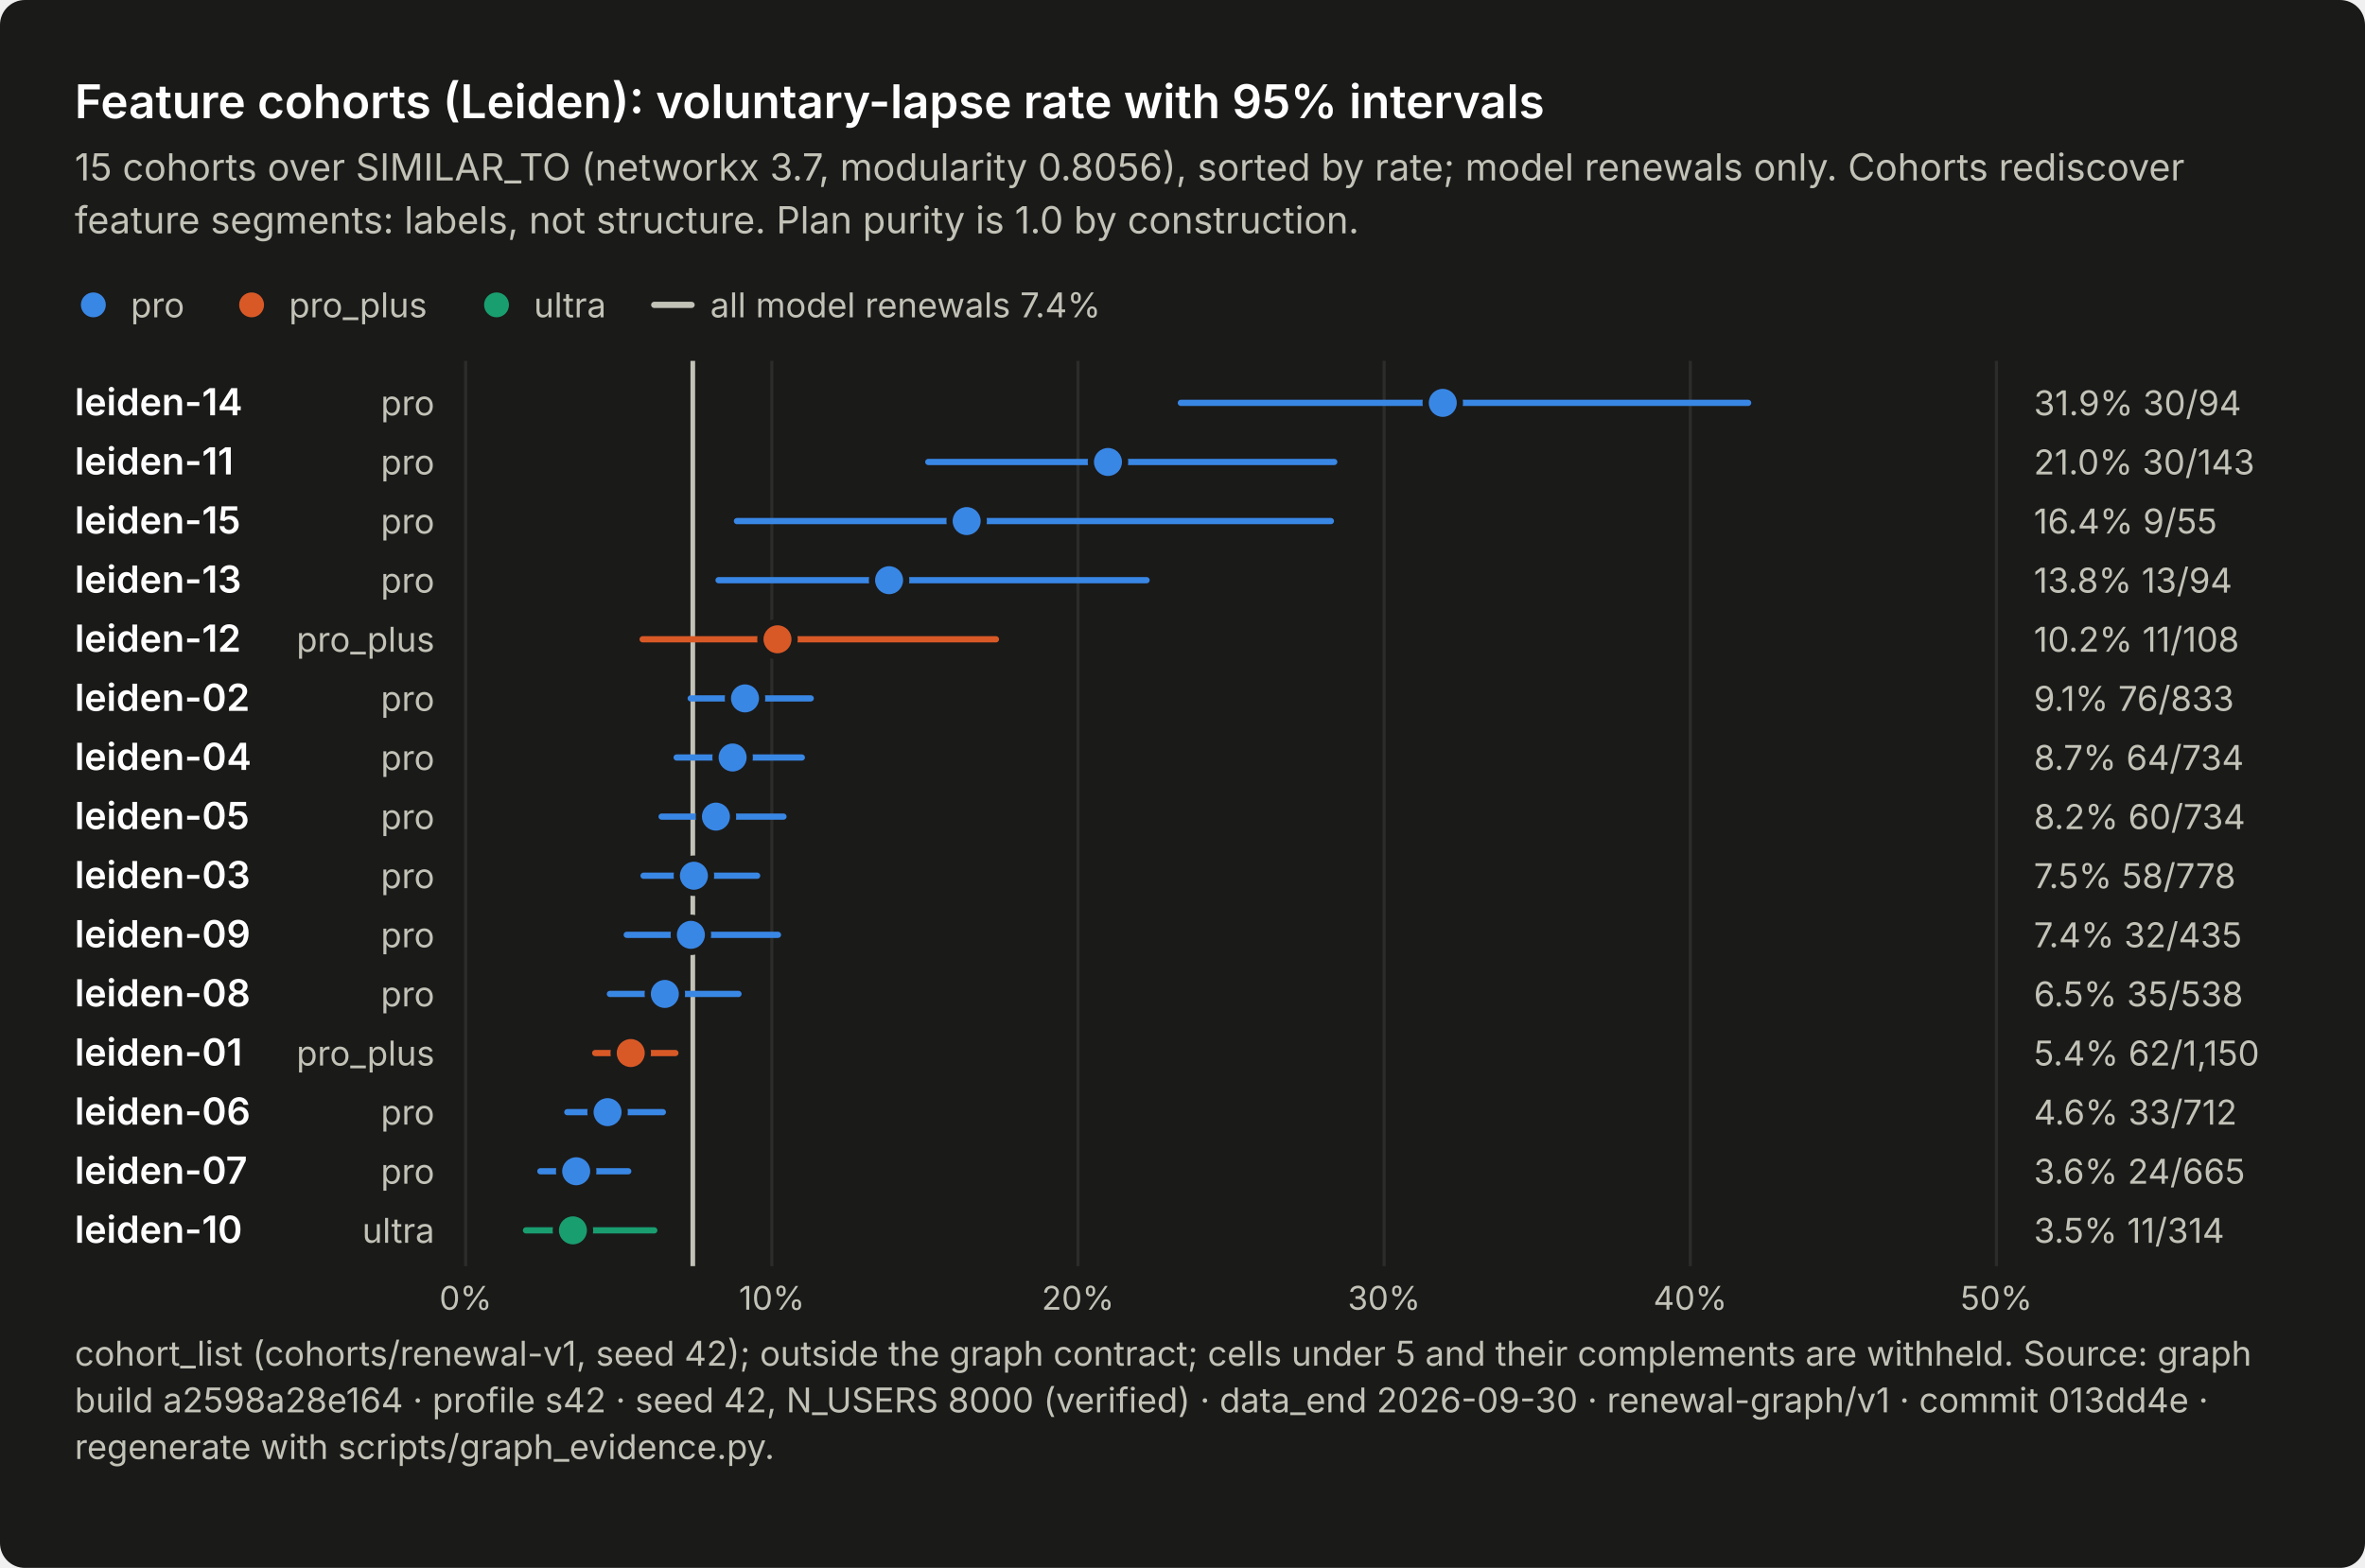
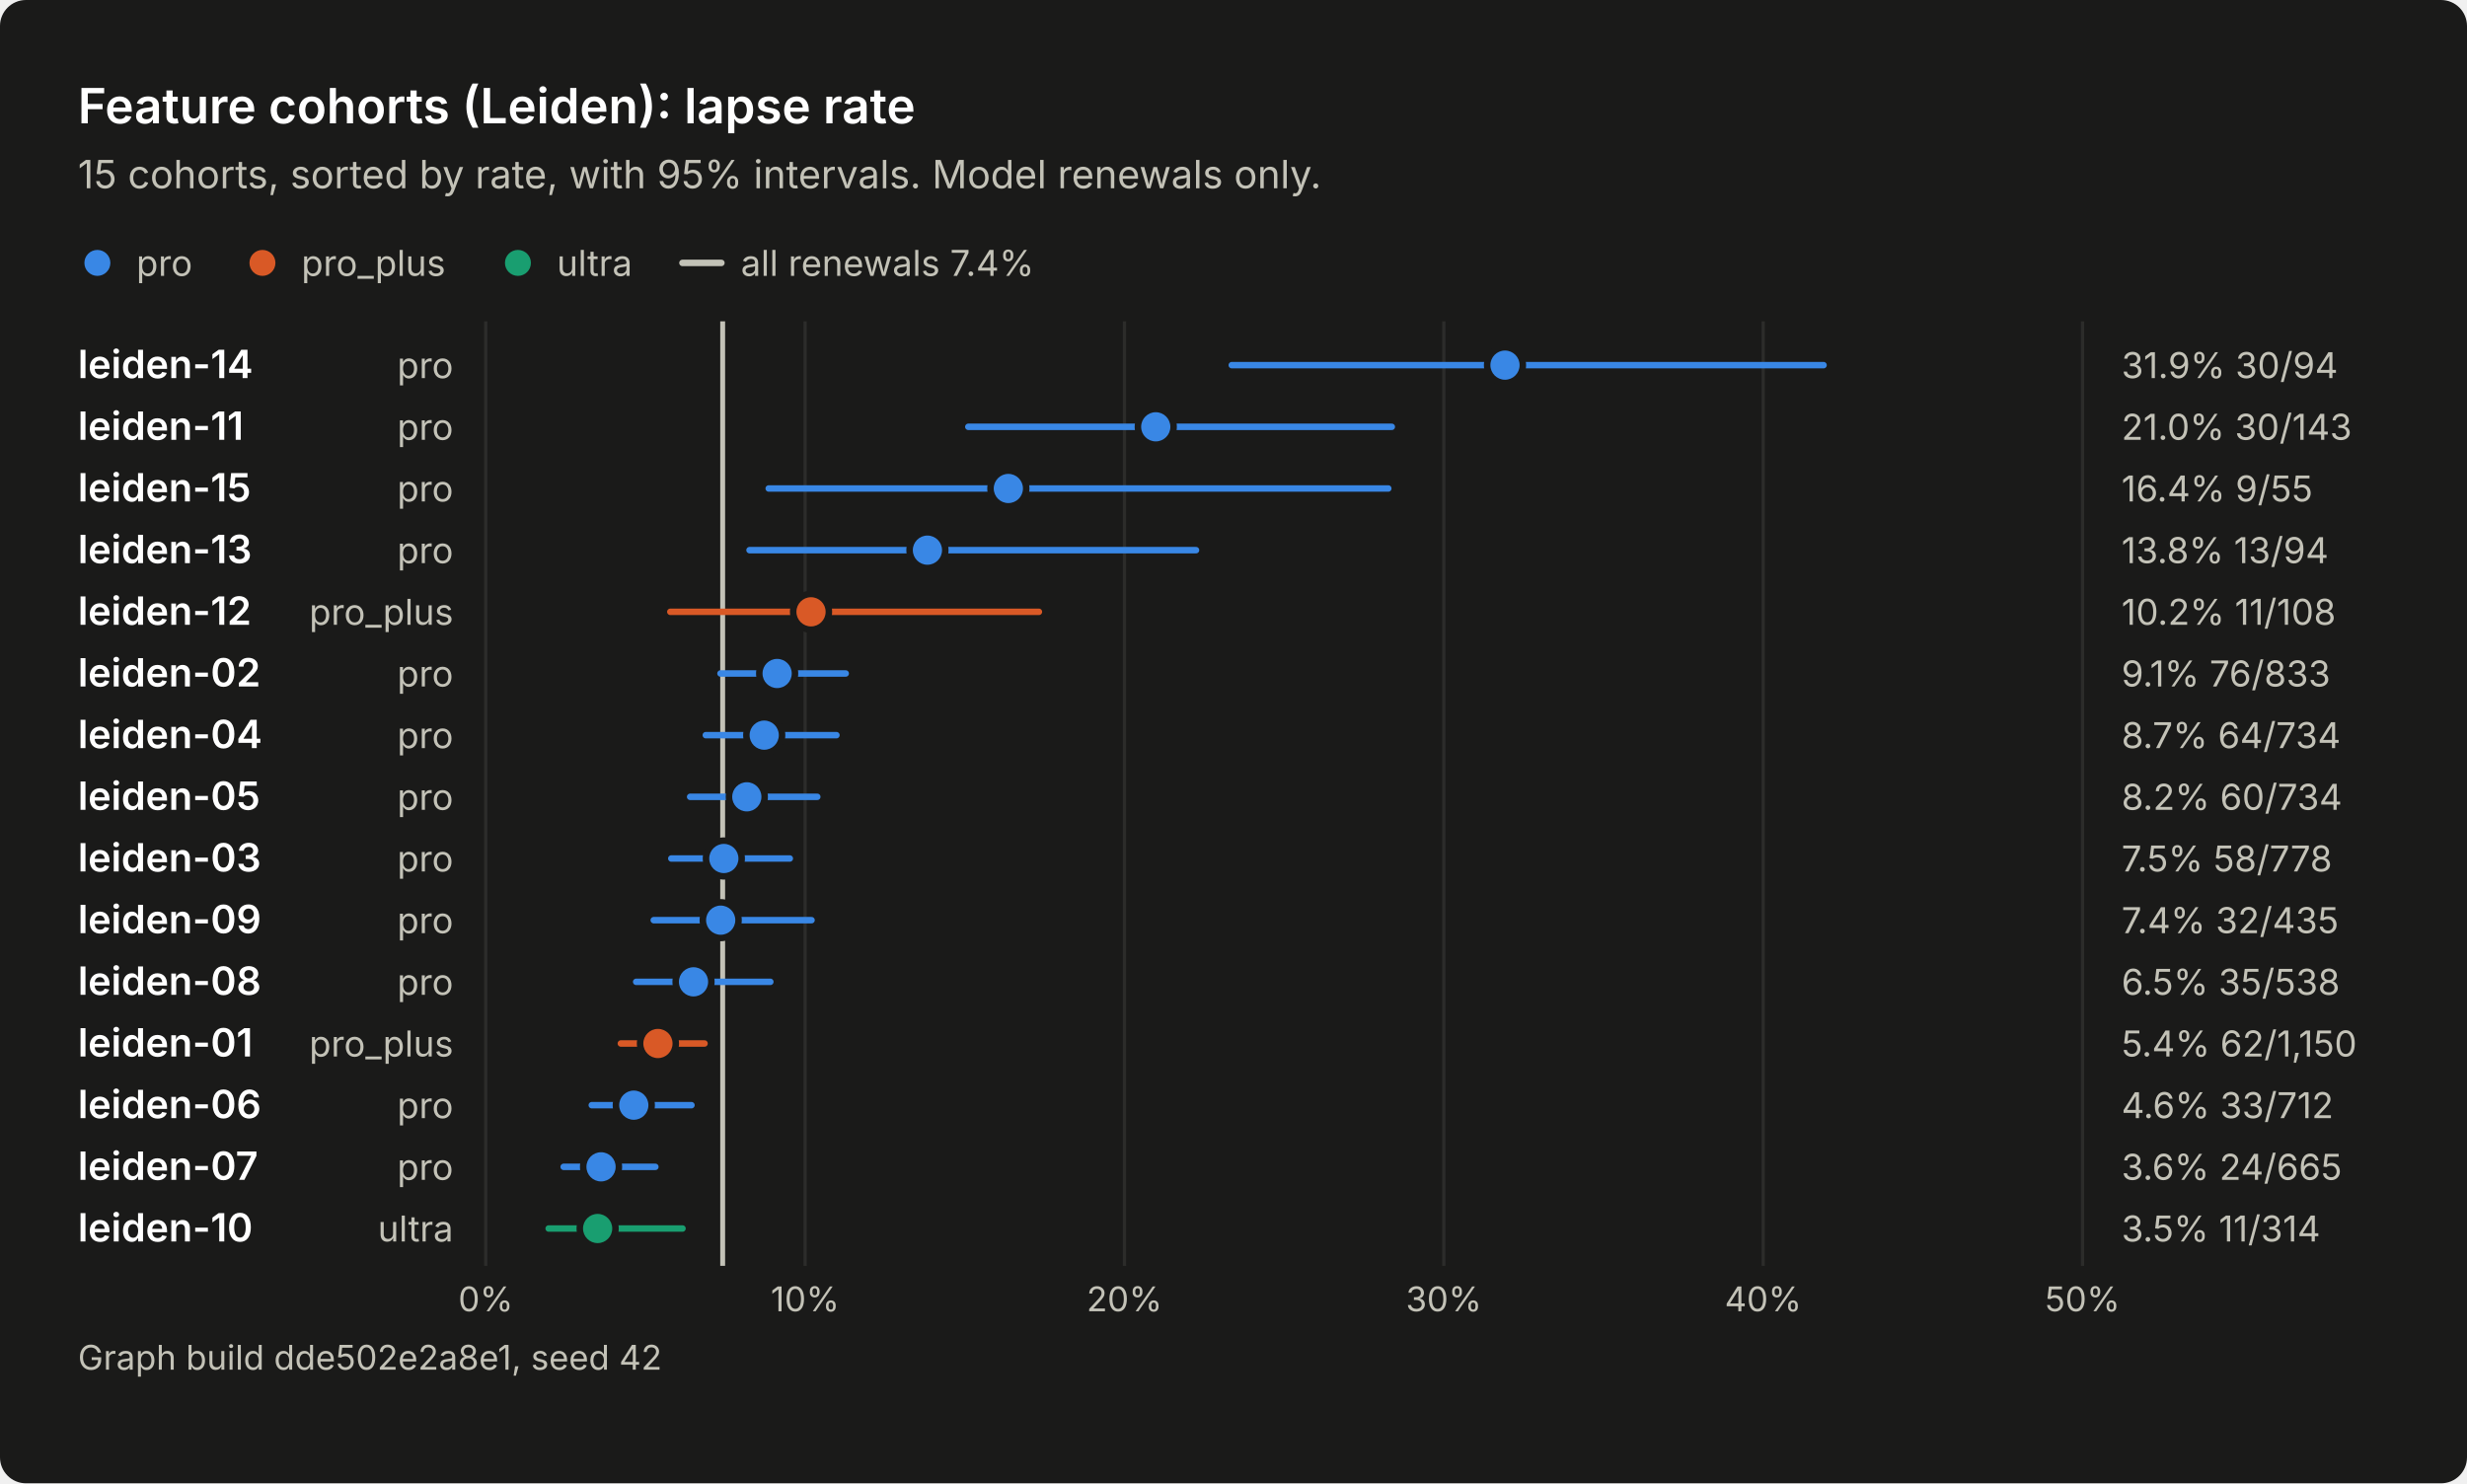
- <svg xmlns="http://www.w3.org/2000/svg" width="760" height="504" viewBox="0 0 760 504" role="img" font-family="system-ui, -apple-system, 'Segoe UI', sans-serif">
-   <rect width="760" height="504" rx="8" fill="#1a1a19" />
-   <text x="24" y="38" font-size="15" fill="#ffffff" font-weight="600">Feature cohorts (Leiden): voluntary-lapse rate with 95% intervals</text>
-   <text x="24" y="58" font-size="12" fill="#c3c2b7">15 cohorts over SIMILAR_TO (networkx 3.7, modularity 0.8056), sorted by rate; model renewals only. Cohorts rediscover</text>
-   <text x="24" y="75" font-size="12" fill="#c3c2b7">feature segments: labels, not structure. Plan purity is 1.0 by construction.</text>
-   <circle cx="30" cy="98" r="6" fill="#1a1a19" />
-   <circle cx="30" cy="98" r="4" fill="#3987e5" />
-   <text x="42" y="102" font-size="11" fill="#c3c2b7">pro</text>
-   <circle cx="80.85" cy="98" r="6" fill="#1a1a19" />
-   <circle cx="80.85" cy="98" r="4" fill="#d95926" />
-   <text x="92.85" y="102" font-size="11" fill="#c3c2b7">pro_plus</text>
-   <circle cx="159.56" cy="98" r="6" fill="#1a1a19" />
-   <circle cx="159.56" cy="98" r="4" fill="#199e70" />
-   <text x="171.56" y="102" font-size="11" fill="#c3c2b7">ultra</text>
-   <line x1="210.24" y1="98" x2="222.24" y2="98" stroke="#c3c2b7" stroke-width="2" stroke-linecap="round" />
-   <text x="228.24" y="102" font-size="11" fill="#c3c2b7">all model renewals 7.4%</text>
-   <line x1="149.65" y1="116" x2="149.65" y2="407" stroke="#2c2c2a" stroke-width="1" />
-   <text x="149.65" y="421" font-size="10.5" fill="#c3c2b7" text-anchor="middle" font-variant-numeric="tabular-nums">0%</text>
-   <line x1="248.03" y1="116" x2="248.03" y2="407" stroke="#2c2c2a" stroke-width="1" />
-   <text x="248.03" y="421" font-size="10.5" fill="#c3c2b7" text-anchor="middle" font-variant-numeric="tabular-nums">10%</text>
-   <line x1="346.41" y1="116" x2="346.41" y2="407" stroke="#2c2c2a" stroke-width="1" />
-   <text x="346.41" y="421" font-size="10.5" fill="#c3c2b7" text-anchor="middle" font-variant-numeric="tabular-nums">20%</text>
-   <line x1="444.8" y1="116" x2="444.8" y2="407" stroke="#2c2c2a" stroke-width="1" />
-   <text x="444.8" y="421" font-size="10.5" fill="#c3c2b7" text-anchor="middle" font-variant-numeric="tabular-nums">30%</text>
-   <line x1="543.18" y1="116" x2="543.18" y2="407" stroke="#2c2c2a" stroke-width="1" />
-   <text x="543.18" y="421" font-size="10.5" fill="#c3c2b7" text-anchor="middle" font-variant-numeric="tabular-nums">40%</text>
-   <line x1="641.56" y1="116" x2="641.56" y2="407" stroke="#2c2c2a" stroke-width="1" />
-   <text x="641.56" y="421" font-size="10.5" fill="#c3c2b7" text-anchor="middle" font-variant-numeric="tabular-nums">50%</text>
-   <line x1="222.63" y1="116" x2="222.63" y2="407" stroke="#c3c2b7" stroke-width="1.5" />
-   <text x="24" y="133.5" font-size="12" fill="#ffffff" font-weight="600">leiden-14</text>
-   <text x="139.65" y="133.5" font-size="11" fill="#c3c2b7" text-anchor="end">pro</text>
+ <svg xmlns="http://www.w3.org/2000/svg" width="760" height="457" viewBox="0 0 760 457" role="img" font-family="system-ui, -apple-system, 'Segoe UI', sans-serif">
+   <rect width="760" height="457" rx="8" fill="#1a1a19" />
+   <text x="24" y="38" font-size="15" fill="#ffffff" font-weight="600">Feature cohorts (Leiden): lapse rate</text>
+   <text x="24" y="58" font-size="12" fill="#c3c2b7">15 cohorts, sorted by rate, with 95% intervals. Model renewals only.</text>
+   <circle cx="30" cy="81" r="6" fill="#1a1a19" />
+   <circle cx="30" cy="81" r="4" fill="#3987e5" />
+   <text x="42" y="85" font-size="11" fill="#c3c2b7">pro</text>
+   <circle cx="80.85" cy="81" r="6" fill="#1a1a19" />
+   <circle cx="80.85" cy="81" r="4" fill="#d95926" />
+   <text x="92.85" y="85" font-size="11" fill="#c3c2b7">pro_plus</text>
+   <circle cx="159.56" cy="81" r="6" fill="#1a1a19" />
+   <circle cx="159.56" cy="81" r="4" fill="#199e70" />
+   <text x="171.56" y="85" font-size="11" fill="#c3c2b7">ultra</text>
+   <line x1="210.24" y1="81" x2="222.24" y2="81" stroke="#c3c2b7" stroke-width="2" stroke-linecap="round" />
+   <text x="228.24" y="85" font-size="11" fill="#c3c2b7">all renewals 7.4%</text>
+   <line x1="149.65" y1="99" x2="149.65" y2="390" stroke="#2c2c2a" stroke-width="1" />
+   <text x="149.65" y="404" font-size="10.5" fill="#c3c2b7" text-anchor="middle" font-variant-numeric="tabular-nums">0%</text>
+   <line x1="248.03" y1="99" x2="248.03" y2="390" stroke="#2c2c2a" stroke-width="1" />
+   <text x="248.03" y="404" font-size="10.5" fill="#c3c2b7" text-anchor="middle" font-variant-numeric="tabular-nums">10%</text>
+   <line x1="346.41" y1="99" x2="346.41" y2="390" stroke="#2c2c2a" stroke-width="1" />
+   <text x="346.41" y="404" font-size="10.5" fill="#c3c2b7" text-anchor="middle" font-variant-numeric="tabular-nums">20%</text>
+   <line x1="444.8" y1="99" x2="444.8" y2="390" stroke="#2c2c2a" stroke-width="1" />
+   <text x="444.8" y="404" font-size="10.5" fill="#c3c2b7" text-anchor="middle" font-variant-numeric="tabular-nums">30%</text>
+   <line x1="543.18" y1="99" x2="543.18" y2="390" stroke="#2c2c2a" stroke-width="1" />
+   <text x="543.18" y="404" font-size="10.5" fill="#c3c2b7" text-anchor="middle" font-variant-numeric="tabular-nums">40%</text>
+   <line x1="641.56" y1="99" x2="641.56" y2="390" stroke="#2c2c2a" stroke-width="1" />
+   <text x="641.56" y="404" font-size="10.5" fill="#c3c2b7" text-anchor="middle" font-variant-numeric="tabular-nums">50%</text>
+   <line x1="222.63" y1="99" x2="222.63" y2="390" stroke="#c3c2b7" stroke-width="1.5" />
+   <text x="24" y="116.5" font-size="12" fill="#ffffff" font-weight="600">leiden-14</text>
+   <text x="139.65" y="116.5" font-size="11" fill="#c3c2b7" text-anchor="end">pro</text>
  <g>
-     <line x1="379.47" y1="129.5" x2="561.77" y2="129.5" stroke="#3987e5" stroke-width="2" stroke-linecap="round" />
-     <circle cx="463.64" cy="129.5" r="6.5" fill="#1a1a19" />
-     <circle cx="463.64" cy="129.5" r="4.5" fill="#3987e5" />
+     <line x1="379.47" y1="112.5" x2="561.77" y2="112.5" stroke="#3987e5" stroke-width="2" stroke-linecap="round" />
+     <circle cx="463.64" cy="112.5" r="6.5" fill="#1a1a19" />
+     <circle cx="463.64" cy="112.5" r="4.5" fill="#3987e5" />
  </g>
-   <text x="653.56" y="133.5" font-size="11" fill="#c3c2b7" font-variant-numeric="tabular-nums">31.9%  30/94</text>
-   <text x="24" y="152.5" font-size="12" fill="#ffffff" font-weight="600">leiden-11</text>
-   <text x="139.65" y="152.5" font-size="11" fill="#c3c2b7" text-anchor="end">pro</text>
+   <text x="653.56" y="116.5" font-size="11" fill="#c3c2b7" font-variant-numeric="tabular-nums">31.9%  30/94</text>
+   <text x="24" y="135.5" font-size="12" fill="#ffffff" font-weight="600">leiden-11</text>
+   <text x="139.65" y="135.5" font-size="11" fill="#c3c2b7" text-anchor="end">pro</text>
  <g>
-     <line x1="298.31" y1="148.5" x2="428.76" y2="148.5" stroke="#3987e5" stroke-width="2" stroke-linecap="round" />
-     <circle cx="356.05" cy="148.5" r="6.5" fill="#1a1a19" />
-     <circle cx="356.05" cy="148.5" r="4.5" fill="#3987e5" />
+     <line x1="298.31" y1="131.5" x2="428.76" y2="131.5" stroke="#3987e5" stroke-width="2" stroke-linecap="round" />
+     <circle cx="356.05" cy="131.5" r="6.5" fill="#1a1a19" />
+     <circle cx="356.05" cy="131.5" r="4.5" fill="#3987e5" />
  </g>
-   <text x="653.56" y="152.5" font-size="11" fill="#c3c2b7" font-variant-numeric="tabular-nums">21.0%  30/143</text>
-   <text x="24" y="171.5" font-size="12" fill="#ffffff" font-weight="600">leiden-15</text>
-   <text x="139.65" y="171.5" font-size="11" fill="#c3c2b7" text-anchor="end">pro</text>
+   <text x="653.56" y="135.5" font-size="11" fill="#c3c2b7" font-variant-numeric="tabular-nums">21.0%  30/143</text>
+   <text x="24" y="154.5" font-size="12" fill="#ffffff" font-weight="600">leiden-15</text>
+   <text x="139.65" y="154.5" font-size="11" fill="#c3c2b7" text-anchor="end">pro</text>
  <g>
-     <line x1="236.82" y1="167.5" x2="427.68" y2="167.5" stroke="#3987e5" stroke-width="2" stroke-linecap="round" />
-     <circle cx="310.64" cy="167.5" r="6.5" fill="#1a1a19" />
-     <circle cx="310.64" cy="167.5" r="4.5" fill="#3987e5" />
+     <line x1="236.82" y1="150.5" x2="427.68" y2="150.5" stroke="#3987e5" stroke-width="2" stroke-linecap="round" />
+     <circle cx="310.64" cy="150.5" r="6.5" fill="#1a1a19" />
+     <circle cx="310.64" cy="150.5" r="4.5" fill="#3987e5" />
  </g>
-   <text x="653.56" y="171.5" font-size="11" fill="#c3c2b7" font-variant-numeric="tabular-nums">16.4%  9/55</text>
-   <text x="24" y="190.5" font-size="12" fill="#ffffff" font-weight="600">leiden-13</text>
-   <text x="139.65" y="190.5" font-size="11" fill="#c3c2b7" text-anchor="end">pro</text>
+   <text x="653.56" y="154.5" font-size="11" fill="#c3c2b7" font-variant-numeric="tabular-nums">16.4%  9/55</text>
+   <text x="24" y="173.5" font-size="12" fill="#ffffff" font-weight="600">leiden-13</text>
+   <text x="139.65" y="173.5" font-size="11" fill="#c3c2b7" text-anchor="end">pro</text>
  <g>
-     <line x1="230.91" y1="186.5" x2="368.45" y2="186.5" stroke="#3987e5" stroke-width="2" stroke-linecap="round" />
-     <circle cx="285.71" cy="186.5" r="6.5" fill="#1a1a19" />
-     <circle cx="285.71" cy="186.5" r="4.5" fill="#3987e5" />
+     <line x1="230.91" y1="169.5" x2="368.45" y2="169.5" stroke="#3987e5" stroke-width="2" stroke-linecap="round" />
+     <circle cx="285.71" cy="169.5" r="6.5" fill="#1a1a19" />
+     <circle cx="285.71" cy="169.5" r="4.5" fill="#3987e5" />
  </g>
-   <text x="653.56" y="190.5" font-size="11" fill="#c3c2b7" font-variant-numeric="tabular-nums">13.8%  13/94</text>
-   <text x="24" y="209.5" font-size="12" fill="#ffffff" font-weight="600">leiden-12</text>
-   <text x="139.65" y="209.5" font-size="11" fill="#c3c2b7" text-anchor="end">pro_plus</text>
+   <text x="653.56" y="173.5" font-size="11" fill="#c3c2b7" font-variant-numeric="tabular-nums">13.8%  13/94</text>
+   <text x="24" y="192.5" font-size="12" fill="#ffffff" font-weight="600">leiden-12</text>
+   <text x="139.65" y="192.5" font-size="11" fill="#c3c2b7" text-anchor="end">pro_plus</text>
  <g>
-     <line x1="206.51" y1="205.5" x2="320.05" y2="205.5" stroke="#d95926" stroke-width="2" stroke-linecap="round" />
-     <circle cx="249.85" cy="205.5" r="6.5" fill="#1a1a19" />
-     <circle cx="249.85" cy="205.5" r="4.5" fill="#d95926" />
+     <line x1="206.51" y1="188.5" x2="320.05" y2="188.5" stroke="#d95926" stroke-width="2" stroke-linecap="round" />
+     <circle cx="249.85" cy="188.5" r="6.5" fill="#1a1a19" />
+     <circle cx="249.85" cy="188.5" r="4.5" fill="#d95926" />
  </g>
-   <text x="653.56" y="209.5" font-size="11" fill="#c3c2b7" font-variant-numeric="tabular-nums">10.2%  11/108</text>
-   <text x="24" y="228.5" font-size="12" fill="#ffffff" font-weight="600">leiden-02</text>
-   <text x="139.65" y="228.5" font-size="11" fill="#c3c2b7" text-anchor="end">pro</text>
+   <text x="653.56" y="192.5" font-size="11" fill="#c3c2b7" font-variant-numeric="tabular-nums">10.2%  11/108</text>
+   <text x="24" y="211.5" font-size="12" fill="#ffffff" font-weight="600">leiden-02</text>
+   <text x="139.65" y="211.5" font-size="11" fill="#c3c2b7" text-anchor="end">pro</text>
  <g>
-     <line x1="221.96" y1="224.5" x2="260.53" y2="224.5" stroke="#3987e5" stroke-width="2" stroke-linecap="round" />
-     <circle cx="239.41" cy="224.5" r="6.5" fill="#1a1a19" />
-     <circle cx="239.41" cy="224.5" r="4.5" fill="#3987e5" />
+     <line x1="221.96" y1="207.5" x2="260.53" y2="207.5" stroke="#3987e5" stroke-width="2" stroke-linecap="round" />
+     <circle cx="239.41" cy="207.5" r="6.5" fill="#1a1a19" />
+     <circle cx="239.41" cy="207.5" r="4.5" fill="#3987e5" />
  </g>
-   <text x="653.56" y="228.5" font-size="11" fill="#c3c2b7" font-variant-numeric="tabular-nums">9.1%  76/833</text>
-   <text x="24" y="247.5" font-size="12" fill="#ffffff" font-weight="600">leiden-04</text>
-   <text x="139.65" y="247.5" font-size="11" fill="#c3c2b7" text-anchor="end">pro</text>
+   <text x="653.56" y="211.5" font-size="11" fill="#c3c2b7" font-variant-numeric="tabular-nums">9.1%  76/833</text>
+   <text x="24" y="230.5" font-size="12" fill="#ffffff" font-weight="600">leiden-04</text>
+   <text x="139.65" y="230.5" font-size="11" fill="#c3c2b7" text-anchor="end">pro</text>
  <g>
-     <line x1="217.44" y1="243.5" x2="257.67" y2="243.5" stroke="#3987e5" stroke-width="2" stroke-linecap="round" />
-     <circle cx="235.43" cy="243.5" r="6.5" fill="#1a1a19" />
-     <circle cx="235.43" cy="243.5" r="4.5" fill="#3987e5" />
+     <line x1="217.44" y1="226.5" x2="257.67" y2="226.5" stroke="#3987e5" stroke-width="2" stroke-linecap="round" />
+     <circle cx="235.43" cy="226.5" r="6.5" fill="#1a1a19" />
+     <circle cx="235.43" cy="226.5" r="4.5" fill="#3987e5" />
  </g>
-   <text x="653.56" y="247.5" font-size="11" fill="#c3c2b7" font-variant-numeric="tabular-nums">8.7%  64/734</text>
-   <text x="24" y="266.5" font-size="12" fill="#ffffff" font-weight="600">leiden-05</text>
-   <text x="139.65" y="266.5" font-size="11" fill="#c3c2b7" text-anchor="end">pro</text>
+   <text x="653.56" y="230.5" font-size="11" fill="#c3c2b7" font-variant-numeric="tabular-nums">8.7%  64/734</text>
+   <text x="24" y="249.5" font-size="12" fill="#ffffff" font-weight="600">leiden-05</text>
+   <text x="139.65" y="249.5" font-size="11" fill="#c3c2b7" text-anchor="end">pro</text>
  <g>
-     <line x1="212.61" y1="262.5" x2="251.77" y2="262.5" stroke="#3987e5" stroke-width="2" stroke-linecap="round" />
-     <circle cx="230.07" cy="262.5" r="6.5" fill="#1a1a19" />
-     <circle cx="230.07" cy="262.5" r="4.5" fill="#3987e5" />
+     <line x1="212.61" y1="245.5" x2="251.77" y2="245.5" stroke="#3987e5" stroke-width="2" stroke-linecap="round" />
+     <circle cx="230.07" cy="245.5" r="6.5" fill="#1a1a19" />
+     <circle cx="230.07" cy="245.5" r="4.5" fill="#3987e5" />
  </g>
-   <text x="653.56" y="266.5" font-size="11" fill="#c3c2b7" font-variant-numeric="tabular-nums">8.2%  60/734</text>
-   <text x="24" y="285.5" font-size="12" fill="#ffffff" font-weight="600">leiden-03</text>
-   <text x="139.65" y="285.5" font-size="11" fill="#c3c2b7" text-anchor="end">pro</text>
+   <text x="653.56" y="249.5" font-size="11" fill="#c3c2b7" font-variant-numeric="tabular-nums">8.2%  60/734</text>
+   <text x="24" y="268.5" font-size="12" fill="#ffffff" font-weight="600">leiden-03</text>
+   <text x="139.65" y="268.5" font-size="11" fill="#c3c2b7" text-anchor="end">pro</text>
  <g>
-     <line x1="206.81" y1="281.5" x2="243.31" y2="281.5" stroke="#3987e5" stroke-width="2" stroke-linecap="round" />
-     <circle cx="222.99" cy="281.5" r="6.5" fill="#1a1a19" />
-     <circle cx="222.99" cy="281.5" r="4.5" fill="#3987e5" />
+     <line x1="206.81" y1="264.5" x2="243.31" y2="264.5" stroke="#3987e5" stroke-width="2" stroke-linecap="round" />
+     <circle cx="222.99" cy="264.5" r="6.5" fill="#1a1a19" />
+     <circle cx="222.99" cy="264.5" r="4.5" fill="#3987e5" />
  </g>
-   <text x="653.56" y="285.5" font-size="11" fill="#c3c2b7" font-variant-numeric="tabular-nums">7.5%  58/778</text>
-   <text x="24" y="304.5" font-size="12" fill="#ffffff" font-weight="600">leiden-09</text>
-   <text x="139.65" y="304.5" font-size="11" fill="#c3c2b7" text-anchor="end">pro</text>
+   <text x="653.56" y="268.5" font-size="11" fill="#c3c2b7" font-variant-numeric="tabular-nums">7.5%  58/778</text>
+   <text x="24" y="287.5" font-size="12" fill="#ffffff" font-weight="600">leiden-09</text>
+   <text x="139.65" y="287.5" font-size="11" fill="#c3c2b7" text-anchor="end">pro</text>
  <g>
-     <line x1="201.4" y1="300.5" x2="250" y2="300.5" stroke="#3987e5" stroke-width="2" stroke-linecap="round" />
-     <circle cx="222.02" cy="300.5" r="6.5" fill="#1a1a19" />
-     <circle cx="222.02" cy="300.5" r="4.5" fill="#3987e5" />
+     <line x1="201.4" y1="283.5" x2="250" y2="283.5" stroke="#3987e5" stroke-width="2" stroke-linecap="round" />
+     <circle cx="222.02" cy="283.5" r="6.5" fill="#1a1a19" />
+     <circle cx="222.02" cy="283.5" r="4.5" fill="#3987e5" />
  </g>
-   <text x="653.56" y="304.5" font-size="11" fill="#c3c2b7" font-variant-numeric="tabular-nums">7.4%  32/435</text>
-   <text x="24" y="323.5" font-size="12" fill="#ffffff" font-weight="600">leiden-08</text>
-   <text x="139.65" y="323.5" font-size="11" fill="#c3c2b7" text-anchor="end">pro</text>
+   <text x="653.56" y="287.5" font-size="11" fill="#c3c2b7" font-variant-numeric="tabular-nums">7.4%  32/435</text>
+   <text x="24" y="306.5" font-size="12" fill="#ffffff" font-weight="600">leiden-08</text>
+   <text x="139.65" y="306.5" font-size="11" fill="#c3c2b7" text-anchor="end">pro</text>
  <g>
-     <line x1="195.99" y1="319.5" x2="237.31" y2="319.5" stroke="#3987e5" stroke-width="2" stroke-linecap="round" />
-     <circle cx="213.65" cy="319.5" r="6.5" fill="#1a1a19" />
-     <circle cx="213.65" cy="319.5" r="4.5" fill="#3987e5" />
+     <line x1="195.99" y1="302.5" x2="237.31" y2="302.5" stroke="#3987e5" stroke-width="2" stroke-linecap="round" />
+     <circle cx="213.65" cy="302.5" r="6.5" fill="#1a1a19" />
+     <circle cx="213.65" cy="302.5" r="4.5" fill="#3987e5" />
  </g>
-   <text x="653.56" y="323.5" font-size="11" fill="#c3c2b7" font-variant-numeric="tabular-nums">6.5%  35/538</text>
-   <text x="24" y="342.5" font-size="12" fill="#ffffff" font-weight="600">leiden-01</text>
-   <text x="139.65" y="342.5" font-size="11" fill="#c3c2b7" text-anchor="end">pro_plus</text>
+   <text x="653.56" y="306.5" font-size="11" fill="#c3c2b7" font-variant-numeric="tabular-nums">6.5%  35/538</text>
+   <text x="24" y="325.5" font-size="12" fill="#ffffff" font-weight="600">leiden-01</text>
+   <text x="139.65" y="325.5" font-size="11" fill="#c3c2b7" text-anchor="end">pro_plus</text>
  <g>
-     <line x1="191.27" y1="338.5" x2="217.04" y2="338.5" stroke="#d95926" stroke-width="2" stroke-linecap="round" />
-     <circle cx="202.69" cy="338.5" r="6.5" fill="#1a1a19" />
-     <circle cx="202.69" cy="338.5" r="4.5" fill="#d95926" />
+     <line x1="191.27" y1="321.5" x2="217.04" y2="321.5" stroke="#d95926" stroke-width="2" stroke-linecap="round" />
+     <circle cx="202.69" cy="321.5" r="6.5" fill="#1a1a19" />
+     <circle cx="202.69" cy="321.5" r="4.5" fill="#d95926" />
  </g>
-   <text x="653.56" y="342.5" font-size="11" fill="#c3c2b7" font-variant-numeric="tabular-nums">5.4%  62/1,150</text>
-   <text x="24" y="361.5" font-size="12" fill="#ffffff" font-weight="600">leiden-06</text>
-   <text x="139.65" y="361.5" font-size="11" fill="#c3c2b7" text-anchor="end">pro</text>
+   <text x="653.56" y="325.5" font-size="11" fill="#c3c2b7" font-variant-numeric="tabular-nums">5.4%  62/1,150</text>
+   <text x="24" y="344.5" font-size="12" fill="#ffffff" font-weight="600">leiden-06</text>
+   <text x="139.65" y="344.5" font-size="11" fill="#c3c2b7" text-anchor="end">pro</text>
  <g>
-     <line x1="182.31" y1="357.5" x2="213.01" y2="357.5" stroke="#3987e5" stroke-width="2" stroke-linecap="round" />
-     <circle cx="195.25" cy="357.5" r="6.5" fill="#1a1a19" />
-     <circle cx="195.25" cy="357.5" r="4.5" fill="#3987e5" />
+     <line x1="182.31" y1="340.5" x2="213.01" y2="340.5" stroke="#3987e5" stroke-width="2" stroke-linecap="round" />
+     <circle cx="195.25" cy="340.5" r="6.5" fill="#1a1a19" />
+     <circle cx="195.25" cy="340.5" r="4.5" fill="#3987e5" />
  </g>
-   <text x="653.56" y="361.5" font-size="11" fill="#c3c2b7" font-variant-numeric="tabular-nums">4.6%  33/712</text>
-   <text x="24" y="380.5" font-size="12" fill="#ffffff" font-weight="600">leiden-07</text>
-   <text x="139.65" y="380.5" font-size="11" fill="#c3c2b7" text-anchor="end">pro</text>
+   <text x="653.56" y="344.5" font-size="11" fill="#c3c2b7" font-variant-numeric="tabular-nums">4.6%  33/712</text>
+   <text x="24" y="363.5" font-size="12" fill="#ffffff" font-weight="600">leiden-07</text>
+   <text x="139.65" y="363.5" font-size="11" fill="#c3c2b7" text-anchor="end">pro</text>
  <g>
-     <line x1="173.65" y1="376.5" x2="201.89" y2="376.5" stroke="#3987e5" stroke-width="2" stroke-linecap="round" />
-     <circle cx="185.16" cy="376.5" r="6.5" fill="#1a1a19" />
-     <circle cx="185.16" cy="376.5" r="4.5" fill="#3987e5" />
+     <line x1="173.65" y1="359.5" x2="201.89" y2="359.5" stroke="#3987e5" stroke-width="2" stroke-linecap="round" />
+     <circle cx="185.16" cy="359.5" r="6.5" fill="#1a1a19" />
+     <circle cx="185.16" cy="359.5" r="4.5" fill="#3987e5" />
  </g>
-   <text x="653.56" y="380.5" font-size="11" fill="#c3c2b7" font-variant-numeric="tabular-nums">3.6%  24/665</text>
-   <text x="24" y="399.5" font-size="12" fill="#ffffff" font-weight="600">leiden-10</text>
-   <text x="139.65" y="399.5" font-size="11" fill="#c3c2b7" text-anchor="end">ultra</text>
+   <text x="653.56" y="363.5" font-size="11" fill="#c3c2b7" font-variant-numeric="tabular-nums">3.6%  24/665</text>
+   <text x="24" y="382.5" font-size="12" fill="#ffffff" font-weight="600">leiden-10</text>
+   <text x="139.65" y="382.5" font-size="11" fill="#c3c2b7" text-anchor="end">ultra</text>
  <g>
-     <line x1="169.03" y1="395.5" x2="210.25" y2="395.5" stroke="#199e70" stroke-width="2" stroke-linecap="round" />
-     <circle cx="184.11" cy="395.5" r="6.5" fill="#1a1a19" />
-     <circle cx="184.11" cy="395.5" r="4.5" fill="#199e70" />
+     <line x1="169.03" y1="378.5" x2="210.25" y2="378.5" stroke="#199e70" stroke-width="2" stroke-linecap="round" />
+     <circle cx="184.11" cy="378.5" r="6.5" fill="#1a1a19" />
+     <circle cx="184.11" cy="378.5" r="4.5" fill="#199e70" />
  </g>
-   <text x="653.56" y="399.5" font-size="11" fill="#c3c2b7" font-variant-numeric="tabular-nums">3.5%  11/314</text>
-   <text x="24" y="439" font-size="11" fill="#c3c2b7">cohort_list (cohorts/renewal-v1, seed 42); outside the graph contract; cells under 5 and their complements are withheld. Source: graph</text>
-   <text x="24" y="454" font-size="11" fill="#c3c2b7">build a2598a28e164 · profile s42 · seed 42, N_USERS 8000 (verified) · data_end 2026-09-30 · renewal-graph/v1 · commit 013dd4e ·</text>
-   <text x="24" y="469" font-size="11" fill="#c3c2b7">regenerate with scripts/graph_evidence.py.</text>
+   <text x="653.56" y="382.5" font-size="11" fill="#c3c2b7" font-variant-numeric="tabular-nums">3.5%  11/314</text>
+   <text x="24" y="422" font-size="10.5" fill="#c3c2b7">Graph build dde502e2a8e1, seed 42</text>
</svg>
